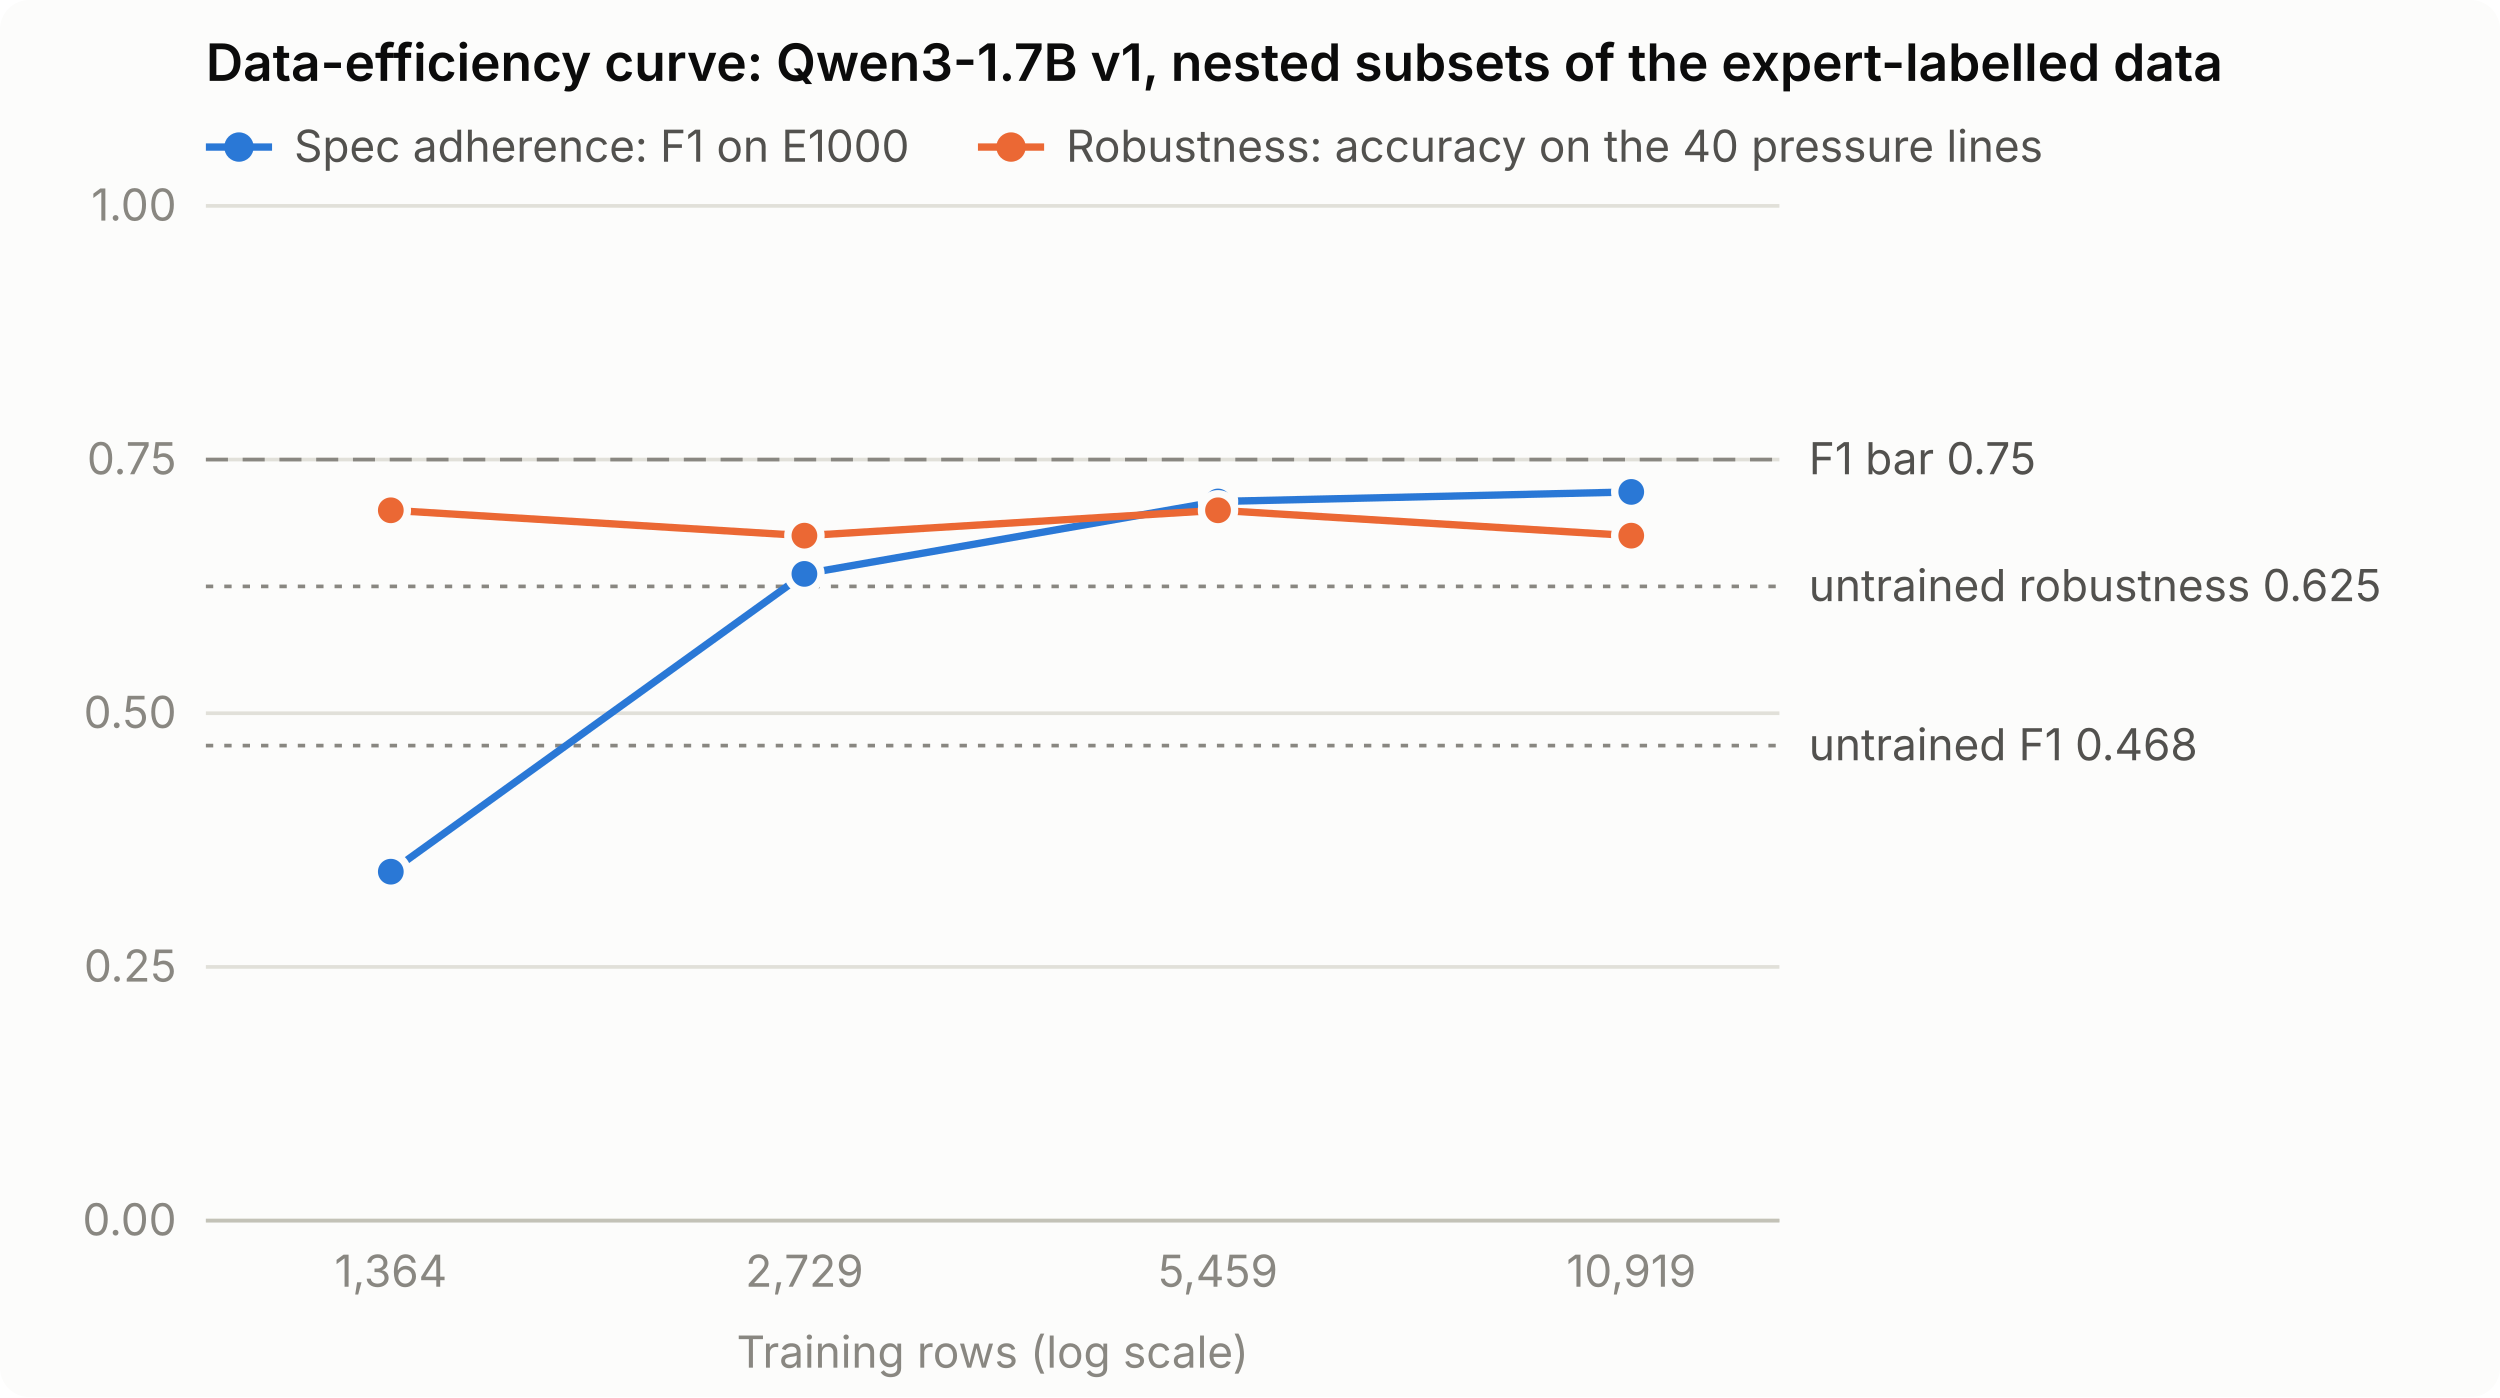
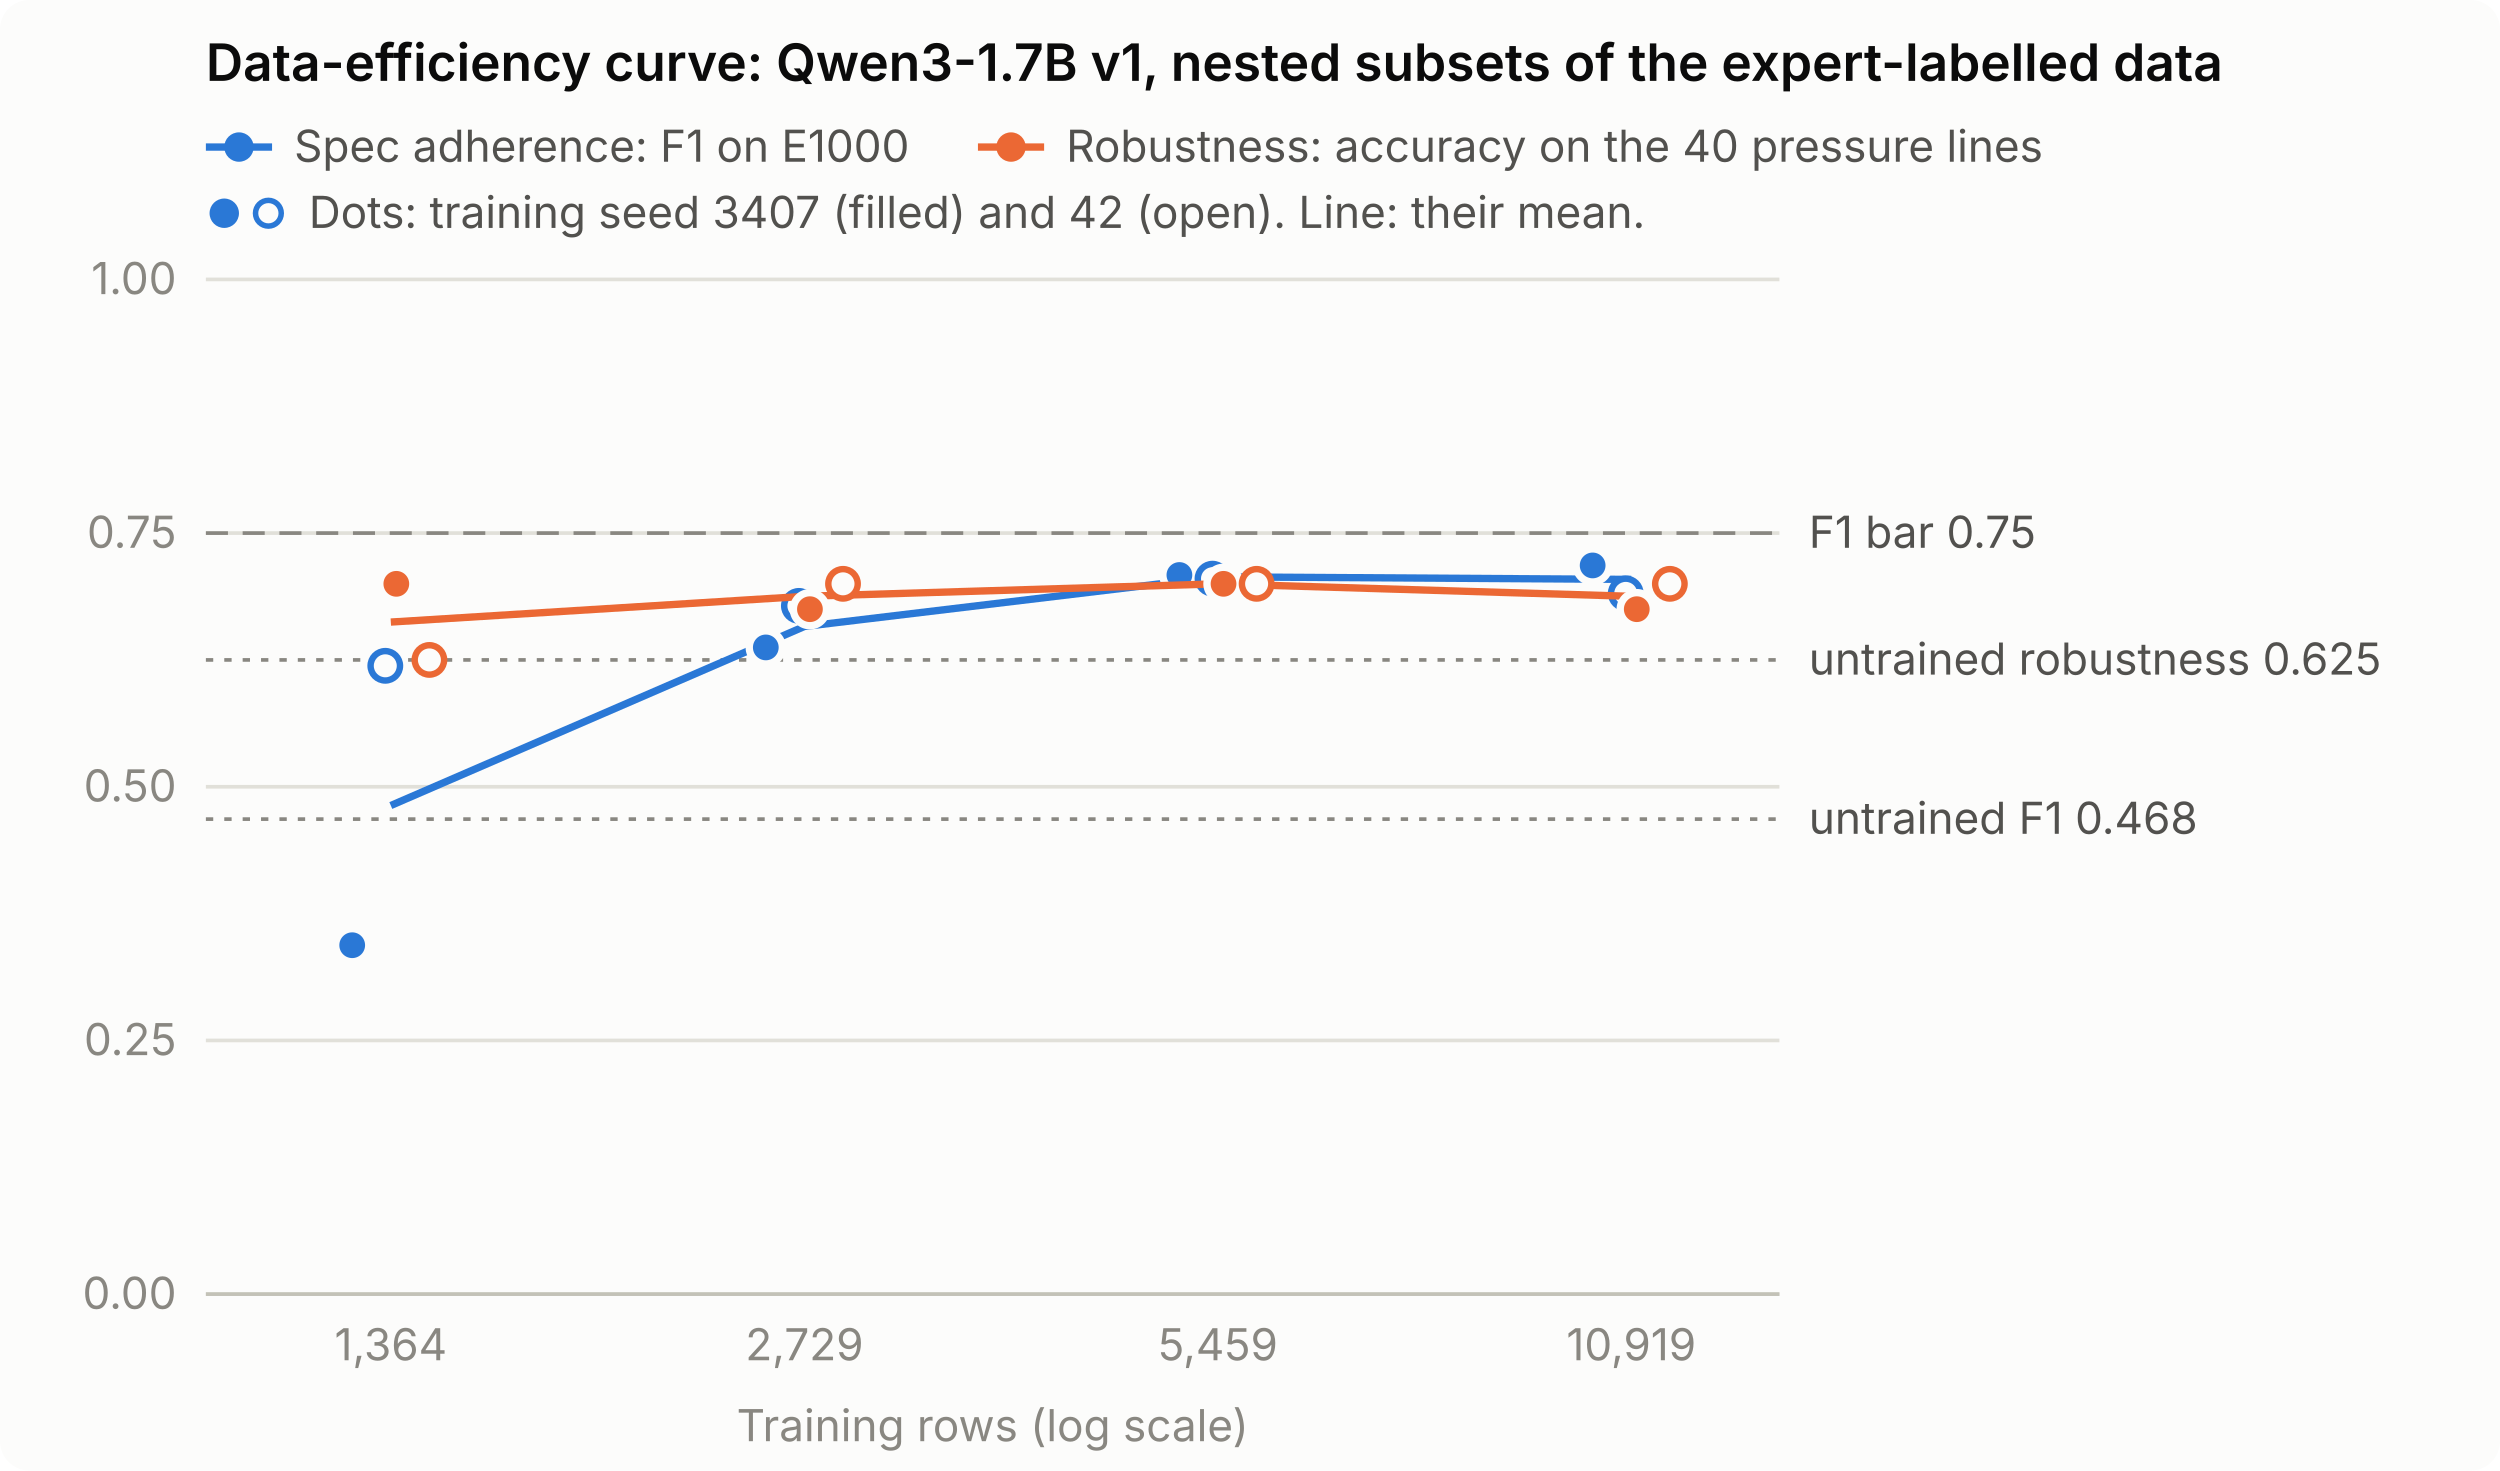
- <svg xmlns="http://www.w3.org/2000/svg" viewBox="0 0 680 380" width="680" height="380" font-family="system-ui, -apple-system, Segoe UI, sans-serif" font-size="12">
+ <svg xmlns="http://www.w3.org/2000/svg" viewBox="0 0 680 400" width="680" height="400" font-family="system-ui, -apple-system, Segoe UI, sans-serif" font-size="12">
  <style>
- .bg{fill:#fcfcfb}.ink{fill:#0b0b0b}.ink2{fill:#52514e}.muted{fill:#898781}.grid{stroke:#e1e0d9}.axis{stroke:#c3c2b7}.ref{stroke:#898781}.s1{stroke:#2a78d6}.f1{fill:#2a78d6}.s2{stroke:#eb6834}.f2{fill:#eb6834}.ring{stroke:#fcfcfb}
- @media (prefers-color-scheme: dark){.bg{fill:#1a1a19}.ink{fill:#f0efec}.ink2{fill:#c3c2b7}.grid{stroke:#2c2c2a}.axis{stroke:#383835}.s1{stroke:#3987e5}.f1{fill:#3987e5}.s2{stroke:#d95926}.f2{fill:#d95926}.ring{stroke:#1a1a19}}
+ .bg{fill:#fcfcfb}.ink{fill:#0b0b0b}.ink2{fill:#52514e}.muted{fill:#898781}.grid{stroke:#e1e0d9}.axis{stroke:#c3c2b7}.ref{stroke:#898781}.s1{stroke:#2a78d6}.f1{fill:#2a78d6}.s2{stroke:#eb6834}.f2{fill:#eb6834}.ring{stroke:#fcfcfb}.open{fill:#fcfcfb}
+ @media (prefers-color-scheme: dark){.bg{fill:#1a1a19}.ink{fill:#f0efec}.ink2{fill:#c3c2b7}.grid{stroke:#2c2c2a}.axis{stroke:#383835}.s1{stroke:#3987e5}.f1{fill:#3987e5}.s2{stroke:#d95926}.f2{fill:#d95926}.ring{stroke:#1a1a19}.open{fill:#1a1a19}}
</style>
-   <rect class="bg" width="680" height="380" rx="8" />
+   <rect class="bg" width="680" height="400" rx="8" />
  <text class="ink" x="56" y="22" font-size="14" font-weight="600">Data-efficiency curve: Qwen3-1.7B v1, nested subsets of the expert-labelled data</text>
  <line class="s1" x1="56" y1="40" x2="74" y2="40" stroke-width="2" />
  <circle class="f1" cx="65" cy="40" r="4" />
  <text class="ink2" x="80" y="44">Spec adherence: F1 on E1000</text>
  <line class="s2" x1="266" y1="40" x2="284" y2="40" stroke-width="2" />
  <circle class="f2" cx="275" cy="40" r="4" />
  <text class="ink2" x="290" y="44">Robustness: accuracy on the 40 pressure lines</text>
-   <line class="grid" x1="56" x2="484" y1="332.0" y2="332.0" stroke-width="1" />
-   <text class="muted" x="48" y="336.0" text-anchor="end">0.00</text>
-   <line class="grid" x1="56" x2="484" y1="263.0" y2="263.0" stroke-width="1" />
-   <text class="muted" x="48" y="267.0" text-anchor="end">0.25</text>
-   <line class="grid" x1="56" x2="484" y1="194.0" y2="194.0" stroke-width="1" />
-   <text class="muted" x="48" y="198.0" text-anchor="end">0.50</text>
-   <line class="grid" x1="56" x2="484" y1="125.0" y2="125.0" stroke-width="1" />
-   <text class="muted" x="48" y="129.0" text-anchor="end">0.75</text>
-   <line class="grid" x1="56" x2="484" y1="56.0" y2="56.0" stroke-width="1" />
-   <text class="muted" x="48" y="60.0" text-anchor="end">1.00</text>
-   <line class="axis" x1="56" x2="484" y1="332.0" y2="332.0" stroke-width="1" />
-   <text class="muted" x="106.3" y="350" text-anchor="middle">1,364</text>
-   <text class="muted" x="218.8" y="350" text-anchor="middle">2,729</text>
-   <text class="muted" x="331.3" y="350" text-anchor="middle">5,459</text>
-   <text class="muted" x="443.7" y="350" text-anchor="middle">10,919</text>
-   <text class="muted" x="270.0" y="372" text-anchor="middle">Training rows (log scale)</text>
-   <line class="ref" x1="56" x2="484" y1="125.0" y2="125.0" stroke-width="1" stroke-dasharray="6 4" />
-   <text class="ink2" x="492" y="129.0">F1 bar 0.75</text>
-   <line class="ref" x1="56" x2="484" y1="202.8" y2="202.8" stroke-width="1" stroke-dasharray="2 3" />
-   <text class="ink2" x="492" y="206.8">untrained F1 0.468</text>
-   <line class="ref" x1="56" x2="484" y1="159.5" y2="159.5" stroke-width="1" stroke-dasharray="2 3" />
-   <text class="ink2" x="492" y="163.5">untrained robustness 0.625</text>
-   <path class="s1" d="M106.3,237.1 L218.8,156.1 L331.3,136.4 L443.7,133.8" fill="none" stroke-width="2" stroke-linejoin="round" />
-   <circle class="f1 ring" cx="106.3" cy="237.1" r="4.5" stroke-width="2" />
-   <circle class="f1 ring" cx="218.8" cy="156.1" r="4.5" stroke-width="2" />
-   <circle class="f1 ring" cx="331.3" cy="136.4" r="4.5" stroke-width="2" />
-   <circle class="f1 ring" cx="443.7" cy="133.8" r="4.5" stroke-width="2" />
-   <path class="s2" d="M106.3,138.8 L218.8,145.7 L331.3,138.8 L443.7,145.7" fill="none" stroke-width="2" stroke-linejoin="round" />
-   <circle class="f2 ring" cx="106.3" cy="138.8" r="4.5" stroke-width="2" />
-   <circle class="f2 ring" cx="218.8" cy="145.7" r="4.5" stroke-width="2" />
-   <circle class="f2 ring" cx="331.3" cy="138.8" r="4.5" stroke-width="2" />
-   <circle class="f2 ring" cx="443.7" cy="145.7" r="4.5" stroke-width="2" />
+   <circle class="f1" cx="61" cy="58" r="4" />
+   <circle class="s1 open" cx="73" cy="58" r="3.5" stroke-width="1.5" />
+   <text class="ink2" x="84" y="62">Dots: training seed 3407 (filled) and 42 (open). Line: their mean.</text>
+   <line class="grid" x1="56" x2="484" y1="352.0" y2="352.0" stroke-width="1" />
+   <text class="muted" x="48" y="356.0" text-anchor="end">0.00</text>
+   <line class="grid" x1="56" x2="484" y1="283.0" y2="283.0" stroke-width="1" />
+   <text class="muted" x="48" y="287.0" text-anchor="end">0.25</text>
+   <line class="grid" x1="56" x2="484" y1="214.0" y2="214.0" stroke-width="1" />
+   <text class="muted" x="48" y="218.0" text-anchor="end">0.50</text>
+   <line class="grid" x1="56" x2="484" y1="145.0" y2="145.0" stroke-width="1" />
+   <text class="muted" x="48" y="149.0" text-anchor="end">0.75</text>
+   <line class="grid" x1="56" x2="484" y1="76.0" y2="76.0" stroke-width="1" />
+   <text class="muted" x="48" y="80.0" text-anchor="end">1.00</text>
+   <line class="axis" x1="56" x2="484" y1="352.0" y2="352.0" stroke-width="1" />
+   <text class="muted" x="106.3" y="370" text-anchor="middle">1,364</text>
+   <text class="muted" x="218.8" y="370" text-anchor="middle">2,729</text>
+   <text class="muted" x="331.3" y="370" text-anchor="middle">5,459</text>
+   <text class="muted" x="443.7" y="370" text-anchor="middle">10,919</text>
+   <text class="muted" x="270.0" y="392" text-anchor="middle">Training rows (log scale)</text>
+   <line class="ref" x1="56" x2="484" y1="145.0" y2="145.0" stroke-width="1" stroke-dasharray="6 4" />
+   <text class="ink2" x="492" y="149.0">F1 bar 0.75</text>
+   <line class="ref" x1="56" x2="484" y1="222.8" y2="222.8" stroke-width="1" stroke-dasharray="2 3" />
+   <text class="ink2" x="492" y="226.8">untrained F1 0.468</text>
+   <line class="ref" x1="56" x2="484" y1="179.5" y2="179.5" stroke-width="1" stroke-dasharray="2 3" />
+   <text class="ink2" x="492" y="183.5">untrained robustness 0.625</text>
+   <path class="s1" d="M106.3,219.1 L218.8,170.4 L331.3,156.9 L443.7,157.6" fill="none" stroke-width="2" stroke-linejoin="round" />
+   <circle class="f1 ring" r="4.5" stroke-width="2" cx="95.8" cy="257.1" />
+   <circle class="s1 open" r="4" stroke-width="1.75" cx="104.8" cy="181.1" />
+   <circle class="f1 ring" r="4.5" stroke-width="2" cx="208.3" cy="176.1" />
+   <circle class="s1 open" r="4" stroke-width="1.75" cx="217.3" cy="164.8" />
+   <circle class="f1 ring" r="4.5" stroke-width="2" cx="320.8" cy="156.4" />
+   <circle class="s1 open" r="4" stroke-width="1.75" cx="329.8" cy="157.4" />
+   <circle class="f1 ring" r="4.5" stroke-width="2" cx="433.2" cy="153.8" />
+   <circle class="s1 open" r="4" stroke-width="1.75" cx="442.2" cy="161.4" />
+   <path class="s2" d="M106.3,169.2 L218.8,162.2 L331.3,158.8 L443.7,162.2" fill="none" stroke-width="2" stroke-linejoin="round" />
+   <circle class="f2 ring" r="4.5" stroke-width="2" cx="107.8" cy="158.8" />
+   <circle class="s2 open" r="4" stroke-width="1.75" cx="116.8" cy="179.5" />
+   <circle class="f2 ring" r="4.5" stroke-width="2" cx="220.3" cy="165.7" />
+   <circle class="s2 open" r="4" stroke-width="1.75" cx="229.3" cy="158.8" />
+   <circle class="f2 ring" r="4.5" stroke-width="2" cx="332.8" cy="158.8" />
+   <circle class="s2 open" r="4" stroke-width="1.75" cx="341.8" cy="158.8" />
+   <circle class="f2 ring" r="4.5" stroke-width="2" cx="445.2" cy="165.7" />
+   <circle class="s2 open" r="4" stroke-width="1.75" cx="454.2" cy="158.8" />
</svg>
